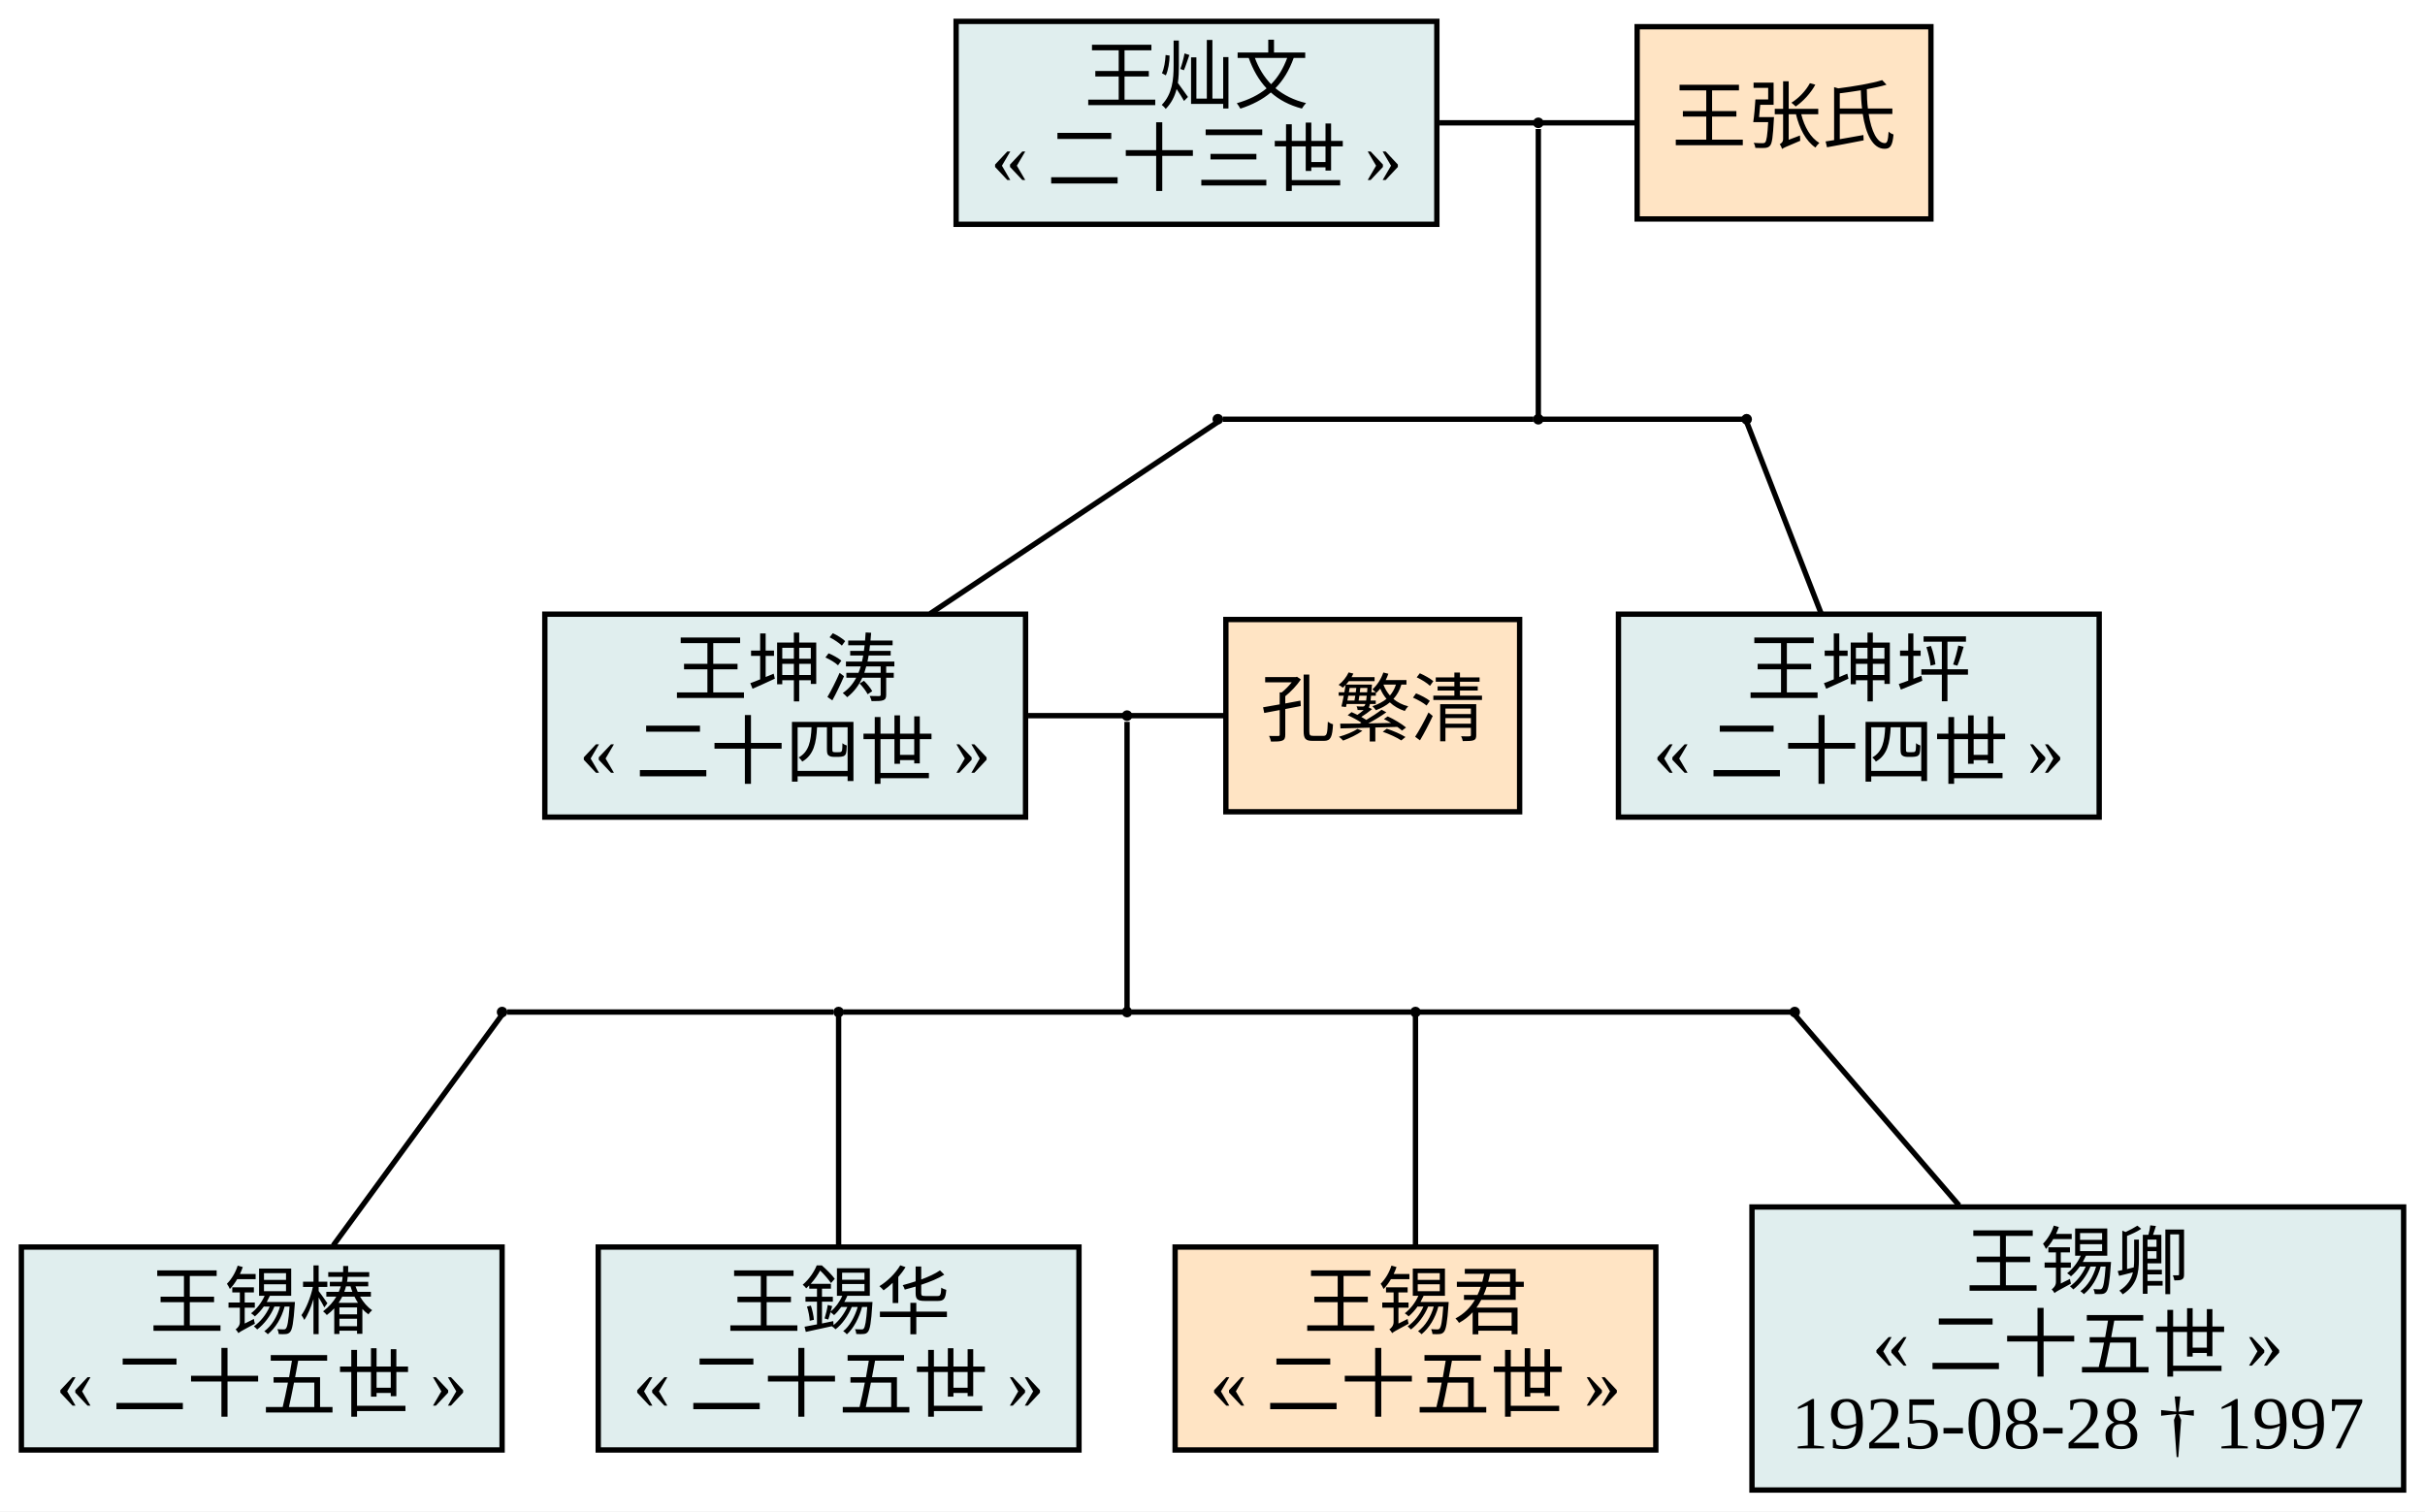
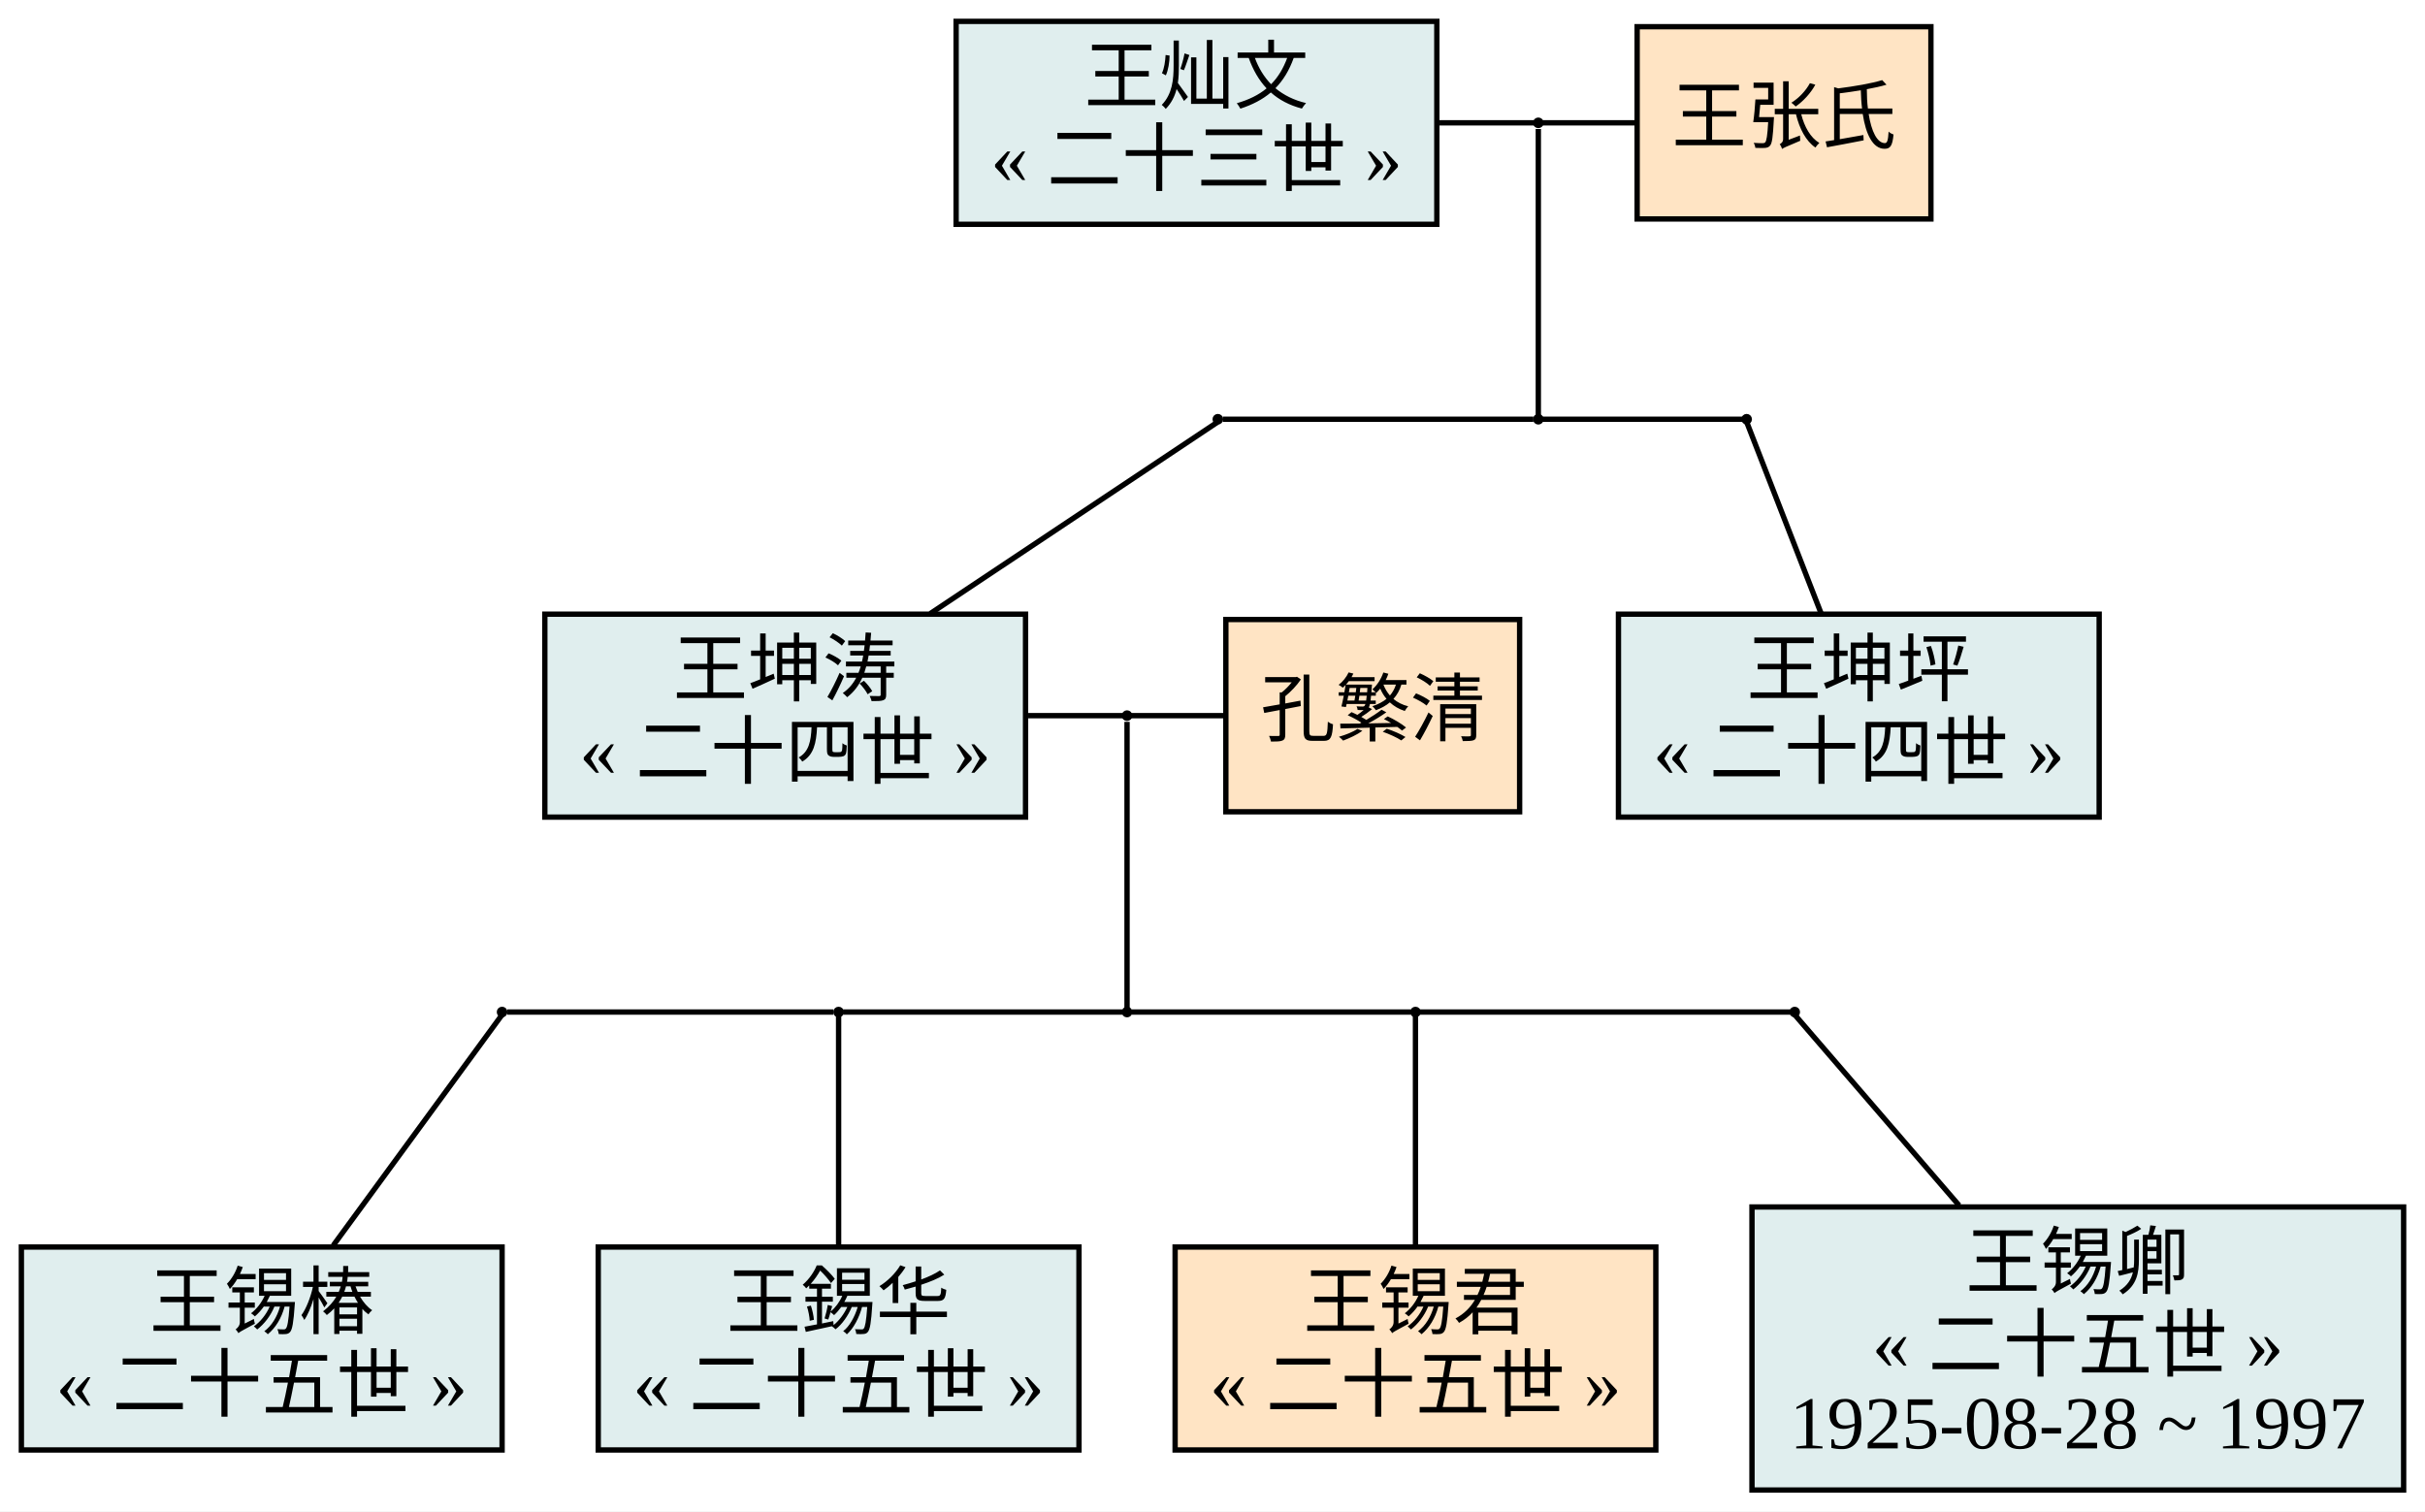
<svg xmlns="http://www.w3.org/2000/svg" width="454pt" height="283pt" viewBox="0.00 0.00 454.00 283.00">
  <g id="graph0" class="graph" transform="scale(1 1) rotate(0) translate(4 279)">
    <polygon fill="white" stroke="none" points="-4,4 -4,-279 450,-279 450,4 -4,4" />
    <g id="node1" class="node">
-       <polygon fill="bisque" stroke="black" points="280.5,-163 225.5,-163 225.5,-127 280.5,-127 280.5,-163" />
-       <text text-anchor="middle" x="253" y="-141.3" font-family="Times New Roman,serif" font-size="14.00">孔繁清</text>
-     </g>
-     <g id="node3" class="node">
-       <polygon fill="#e0eeee" stroke="black" points="389,-164 299,-164 299,-126 389,-126 389,-164" />
-       <text text-anchor="middle" x="344" y="-148.8" font-family="Times New Roman,serif" font-size="14.00">王坤坪</text>
-       <text text-anchor="middle" x="344" y="-133.8" font-family="Times New Roman,serif" font-size="14.00">« 二十四世 »</text>
+       <polygon fill="#e0eeee" stroke="black" points="446,-53 324,-53 324,-0 446,-0 446,-53" />
+       <text text-anchor="middle" x="385" y="-37.8" font-family="Times New Roman,serif" font-size="14.00">王锡卿</text>
+       <text text-anchor="middle" x="385" y="-22.8" font-family="Times New Roman,serif" font-size="14.00">« 二十五世 »</text>
+       <text text-anchor="middle" x="385" y="-7.8" font-family="Times New Roman,serif" font-size="14.00">1925-08-28 ~ 1997</text>
    </g>
    <g id="node2" class="node">
      <polygon fill="#e0eeee" stroke="black" points="188,-164 98,-164 98,-126 188,-126 188,-164" />
      <text text-anchor="middle" x="143" y="-148.8" font-family="Times New Roman,serif" font-size="14.00">王坤涛</text>
      <text text-anchor="middle" x="143" y="-133.8" font-family="Times New Roman,serif" font-size="14.00">« 二十四世 »</text>
    </g>
    <g id="node14" class="node">
      <ellipse fill="none" stroke="black" cx="207" cy="-145" rx="0.5" ry="0.5" />
    </g>
    <g id="edge8" class="edge">
      <path fill="none" stroke="black" d="M188.5,-145C194.474,-145 200.448,-145 206.422,-145" />
    </g>
+     <g id="node3" class="node">
+       <polygon fill="bisque" stroke="black" points="357.5,-274 302.5,-274 302.5,-238 357.5,-238 357.5,-274" />
+       <text text-anchor="middle" x="330" y="-252.3" font-family="Times New Roman,serif" font-size="14.00">王张氏</text>
+     </g>
    <g id="node4" class="node">
-       <polygon fill="bisque" stroke="black" points="306,-45.5 216,-45.5 216,-7.5 306,-7.5 306,-45.5" />
-       <text text-anchor="middle" x="261" y="-30.3" font-family="Times New Roman,serif" font-size="14.00">王锡君</text>
-       <text text-anchor="middle" x="261" y="-15.3" font-family="Times New Roman,serif" font-size="14.00">« 二十五世 »</text>
-     </g>
-     <g id="node5" class="node">
-       <polygon fill="#e0eeee" stroke="black" points="446,-53 324,-53 324,-0 446,-0 446,-53" />
-       <text text-anchor="middle" x="385" y="-37.8" font-family="Times New Roman,serif" font-size="14.00">王锡卿</text>
-       <text text-anchor="middle" x="385" y="-22.8" font-family="Times New Roman,serif" font-size="14.00">« 二十五世 »</text>
-       <text text-anchor="middle" x="385" y="-7.8" font-family="Times New Roman,serif" font-size="14.00">1925-08-28 † 1997</text>
-     </g>
-     <g id="node6" class="node">
      <polygon fill="#e0eeee" stroke="black" points="265,-275 175,-275 175,-237 265,-237 265,-275" />
      <text text-anchor="middle" x="220" y="-259.8" font-family="Times New Roman,serif" font-size="14.00">王灿文</text>
      <text text-anchor="middle" x="220" y="-244.8" font-family="Times New Roman,serif" font-size="14.00">« 二十三世 »</text>
    </g>
    <g id="node10" class="node">
      <ellipse fill="none" stroke="black" cx="284" cy="-256" rx="0.5" ry="0.5" />
    </g>
    <g id="edge1" class="edge">
      <path fill="none" stroke="black" d="M265.5,-256C271.474,-256 277.448,-256 283.422,-256" />
+     </g>
+     <g id="node5" class="node">
+       <polygon fill="#e0eeee" stroke="black" points="389,-164 299,-164 299,-126 389,-126 389,-164" />
+       <text text-anchor="middle" x="344" y="-148.8" font-family="Times New Roman,serif" font-size="14.00">王坤坪</text>
+       <text text-anchor="middle" x="344" y="-133.8" font-family="Times New Roman,serif" font-size="14.00">« 二十四世 »</text>
+     </g>
+     <g id="node6" class="node">
+       <polygon fill="bisque" stroke="black" points="306,-45.5 216,-45.5 216,-7.5 306,-7.5 306,-45.5" />
+       <text text-anchor="middle" x="261" y="-30.3" font-family="Times New Roman,serif" font-size="14.00">王锡君</text>
+       <text text-anchor="middle" x="261" y="-15.3" font-family="Times New Roman,serif" font-size="14.00">« 二十五世 »</text>
    </g>
    <g id="node7" class="node">
      <polygon fill="#e0eeee" stroke="black" points="198,-45.5 108,-45.5 108,-7.5 198,-7.5 198,-45.5" />
      <text text-anchor="middle" x="153" y="-30.3" font-family="Times New Roman,serif" font-size="14.00">王錫华</text>
      <text text-anchor="middle" x="153" y="-15.3" font-family="Times New Roman,serif" font-size="14.00">« 二十五世 »</text>
    </g>
    <g id="node8" class="node">
      <polygon fill="#e0eeee" stroke="black" points="90,-45.5 0,-45.5 0,-7.5 90,-7.5 90,-45.5" />
      <text text-anchor="middle" x="45" y="-30.3" font-family="Times New Roman,serif" font-size="14.00">王锡椿</text>
      <text text-anchor="middle" x="45" y="-15.3" font-family="Times New Roman,serif" font-size="14.00">« 二十五世 »</text>
    </g>
    <g id="node9" class="node">
-       <polygon fill="bisque" stroke="black" points="357.5,-274 302.5,-274 302.5,-238 357.5,-238 357.5,-274" />
-       <text text-anchor="middle" x="330" y="-252.3" font-family="Times New Roman,serif" font-size="14.00">王张氏</text>
+       <polygon fill="bisque" stroke="black" points="280.5,-163 225.5,-163 225.5,-127 280.5,-127 280.5,-163" />
+       <text text-anchor="middle" x="253" y="-141.3" font-family="Times New Roman,serif" font-size="14.00">孔繁清</text>
    </g>
    <g id="edge2" class="edge">
      <path fill="none" stroke="black" d="M284.719,-256C290.615,-256 296.511,-256 302.407,-256" />
    </g>
    <g id="node12" class="node">
      <ellipse fill="none" stroke="black" cx="284" cy="-200.5" rx="0.5" ry="0.5" />
    </g>
    <g id="edge5" class="edge">
      <path fill="none" stroke="black" d="M284,-254.845C284,-251.777 284,-204.121 284,-201.145" />
    </g>
    <g id="node11" class="node">
      <ellipse fill="none" stroke="black" cx="224" cy="-200.5" rx="0.5" ry="0.5" />
    </g>
    <g id="edge6" class="edge">
      <path fill="none" stroke="black" d="M223.941,-199.961C222.456,-198.971 193.097,-179.398 170.162,-164.108" />
    </g>
    <g id="edge3" class="edge">
      <path fill="none" stroke="black" d="M224.938,-200.5C244.317,-200.5 263.697,-200.5 283.077,-200.5" />
    </g>
    <g id="node13" class="node">
      <ellipse fill="none" stroke="black" cx="323" cy="-200.5" rx="0.5" ry="0.5" />
    </g>
    <g id="edge4" class="edge">
      <path fill="none" stroke="black" d="M284.609,-200.5C297.206,-200.5 309.803,-200.5 322.4,-200.5" />
    </g>
    <g id="edge7" class="edge">
      <path fill="none" stroke="black" d="M323.06,-199.845C323.796,-197.952 331.132,-179.089 336.916,-164.216" />
    </g>
    <g id="edge9" class="edge">
      <path fill="none" stroke="black" d="M207.719,-145C213.615,-145 219.511,-145 225.407,-145" />
    </g>
    <g id="node17" class="node">
      <ellipse fill="none" stroke="black" cx="207" cy="-89.5" rx="0.5" ry="0.5" />
    </g>
    <g id="edge15" class="edge">
      <path fill="none" stroke="black" d="M207,-143.845C207,-140.777 207,-93.121 207,-90.145" />
    </g>
    <g id="node15" class="node">
      <ellipse fill="none" stroke="black" cx="90" cy="-89.5" rx="0.5" ry="0.5" />
    </g>
    <g id="edge16" class="edge">
      <path fill="none" stroke="black" d="M89.967,-88.955C89.105,-87.777 71.327,-63.48 58.387,-45.796" />
    </g>
    <g id="node16" class="node">
      <ellipse fill="none" stroke="black" cx="153" cy="-89.5" rx="0.5" ry="0.5" />
    </g>
    <g id="edge11" class="edge">
      <path fill="none" stroke="black" d="M90.984,-89.5C111.333,-89.5 131.682,-89.5 152.031,-89.5" />
    </g>
    <g id="edge17" class="edge">
      <path fill="none" stroke="black" d="M153,-88.955C153,-87.777 153,-63.48 153,-45.796" />
    </g>
    <g id="edge12" class="edge">
      <path fill="none" stroke="black" d="M153.844,-89.5C171.286,-89.5 188.728,-89.5 206.169,-89.5" />
    </g>
    <g id="node18" class="node">
      <ellipse fill="none" stroke="black" cx="261" cy="-89.5" rx="0.5" ry="0.5" />
    </g>
    <g id="edge13" class="edge">
      <path fill="none" stroke="black" d="M207.844,-89.5C225.286,-89.5 242.728,-89.5 260.169,-89.5" />
    </g>
    <g id="edge18" class="edge">
      <path fill="none" stroke="black" d="M261,-88.955C261,-87.777 261,-63.48 261,-45.796" />
    </g>
    <g id="node19" class="node">
      <ellipse fill="none" stroke="black" cx="332" cy="-89.5" rx="0.5" ry="0.5" />
    </g>
    <g id="edge14" class="edge">
      <path fill="none" stroke="black" d="M261.555,-89.5C284.853,-89.5 308.151,-89.5 331.45,-89.5" />
    </g>
    <g id="edge19" class="edge">
      <path fill="none" stroke="black" d="M332.038,-88.955C332.916,-87.937 348.673,-69.653 362.773,-53.292" />
    </g>
  </g>
</svg>
